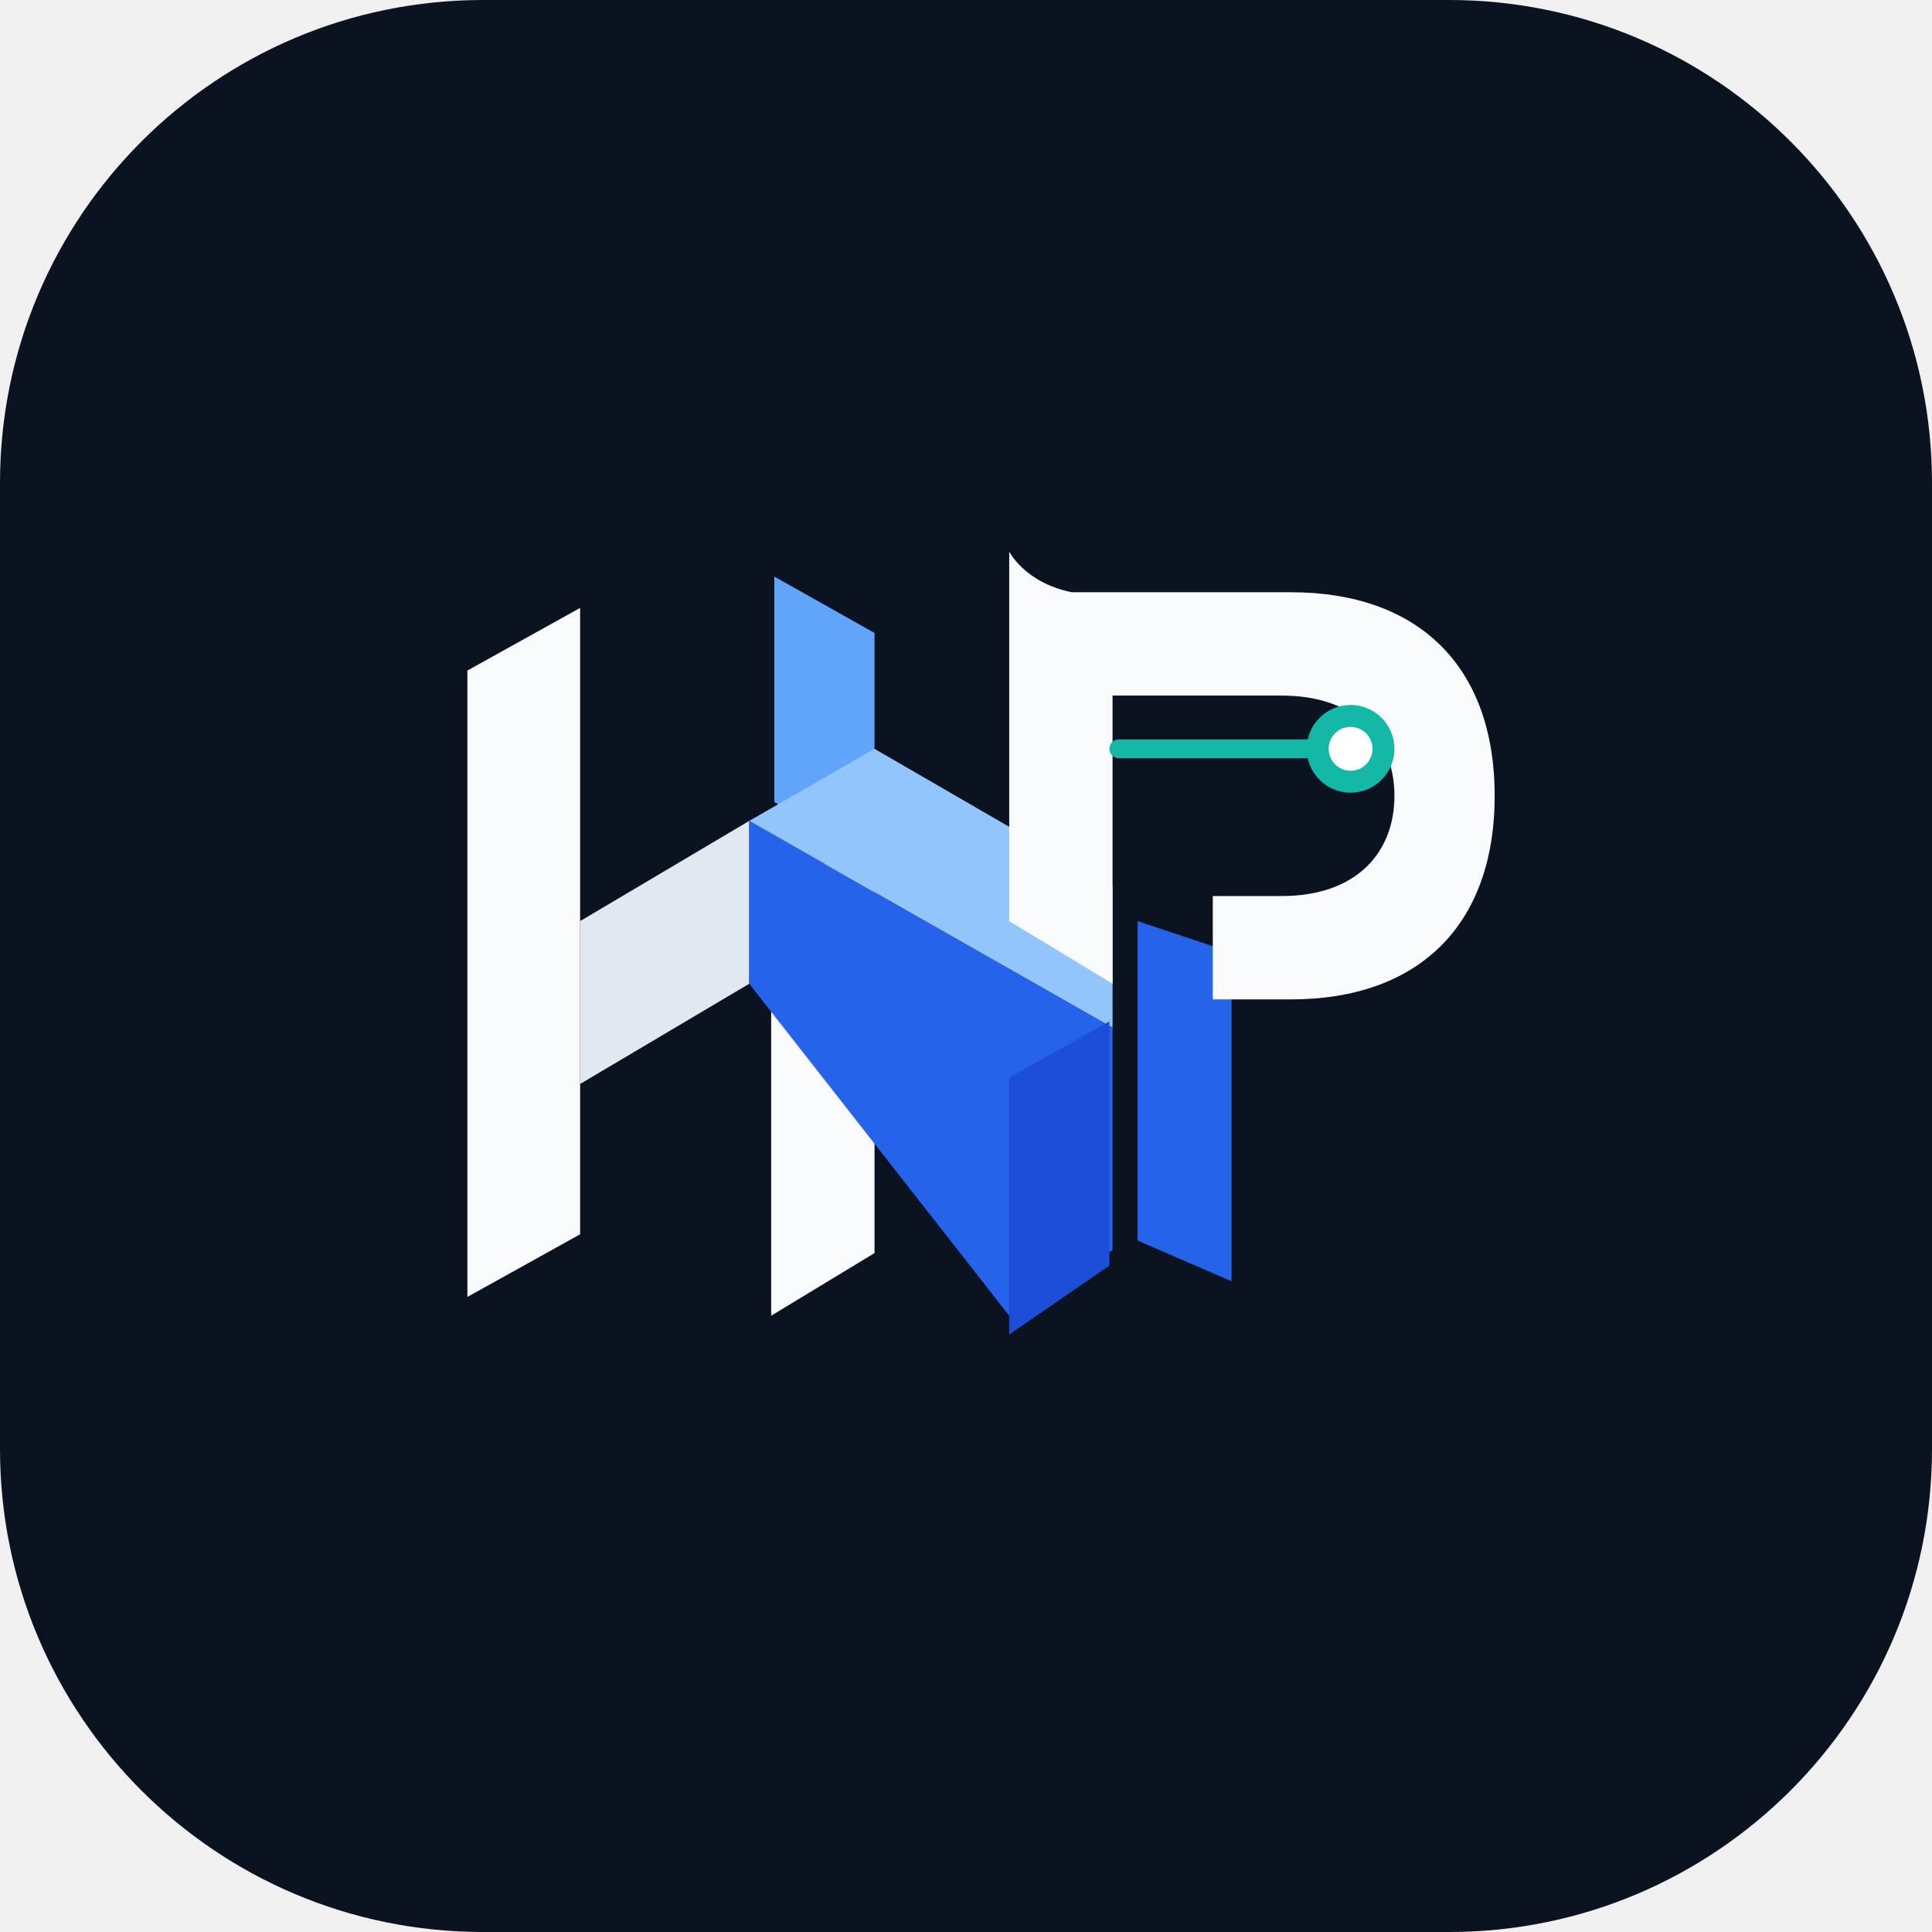
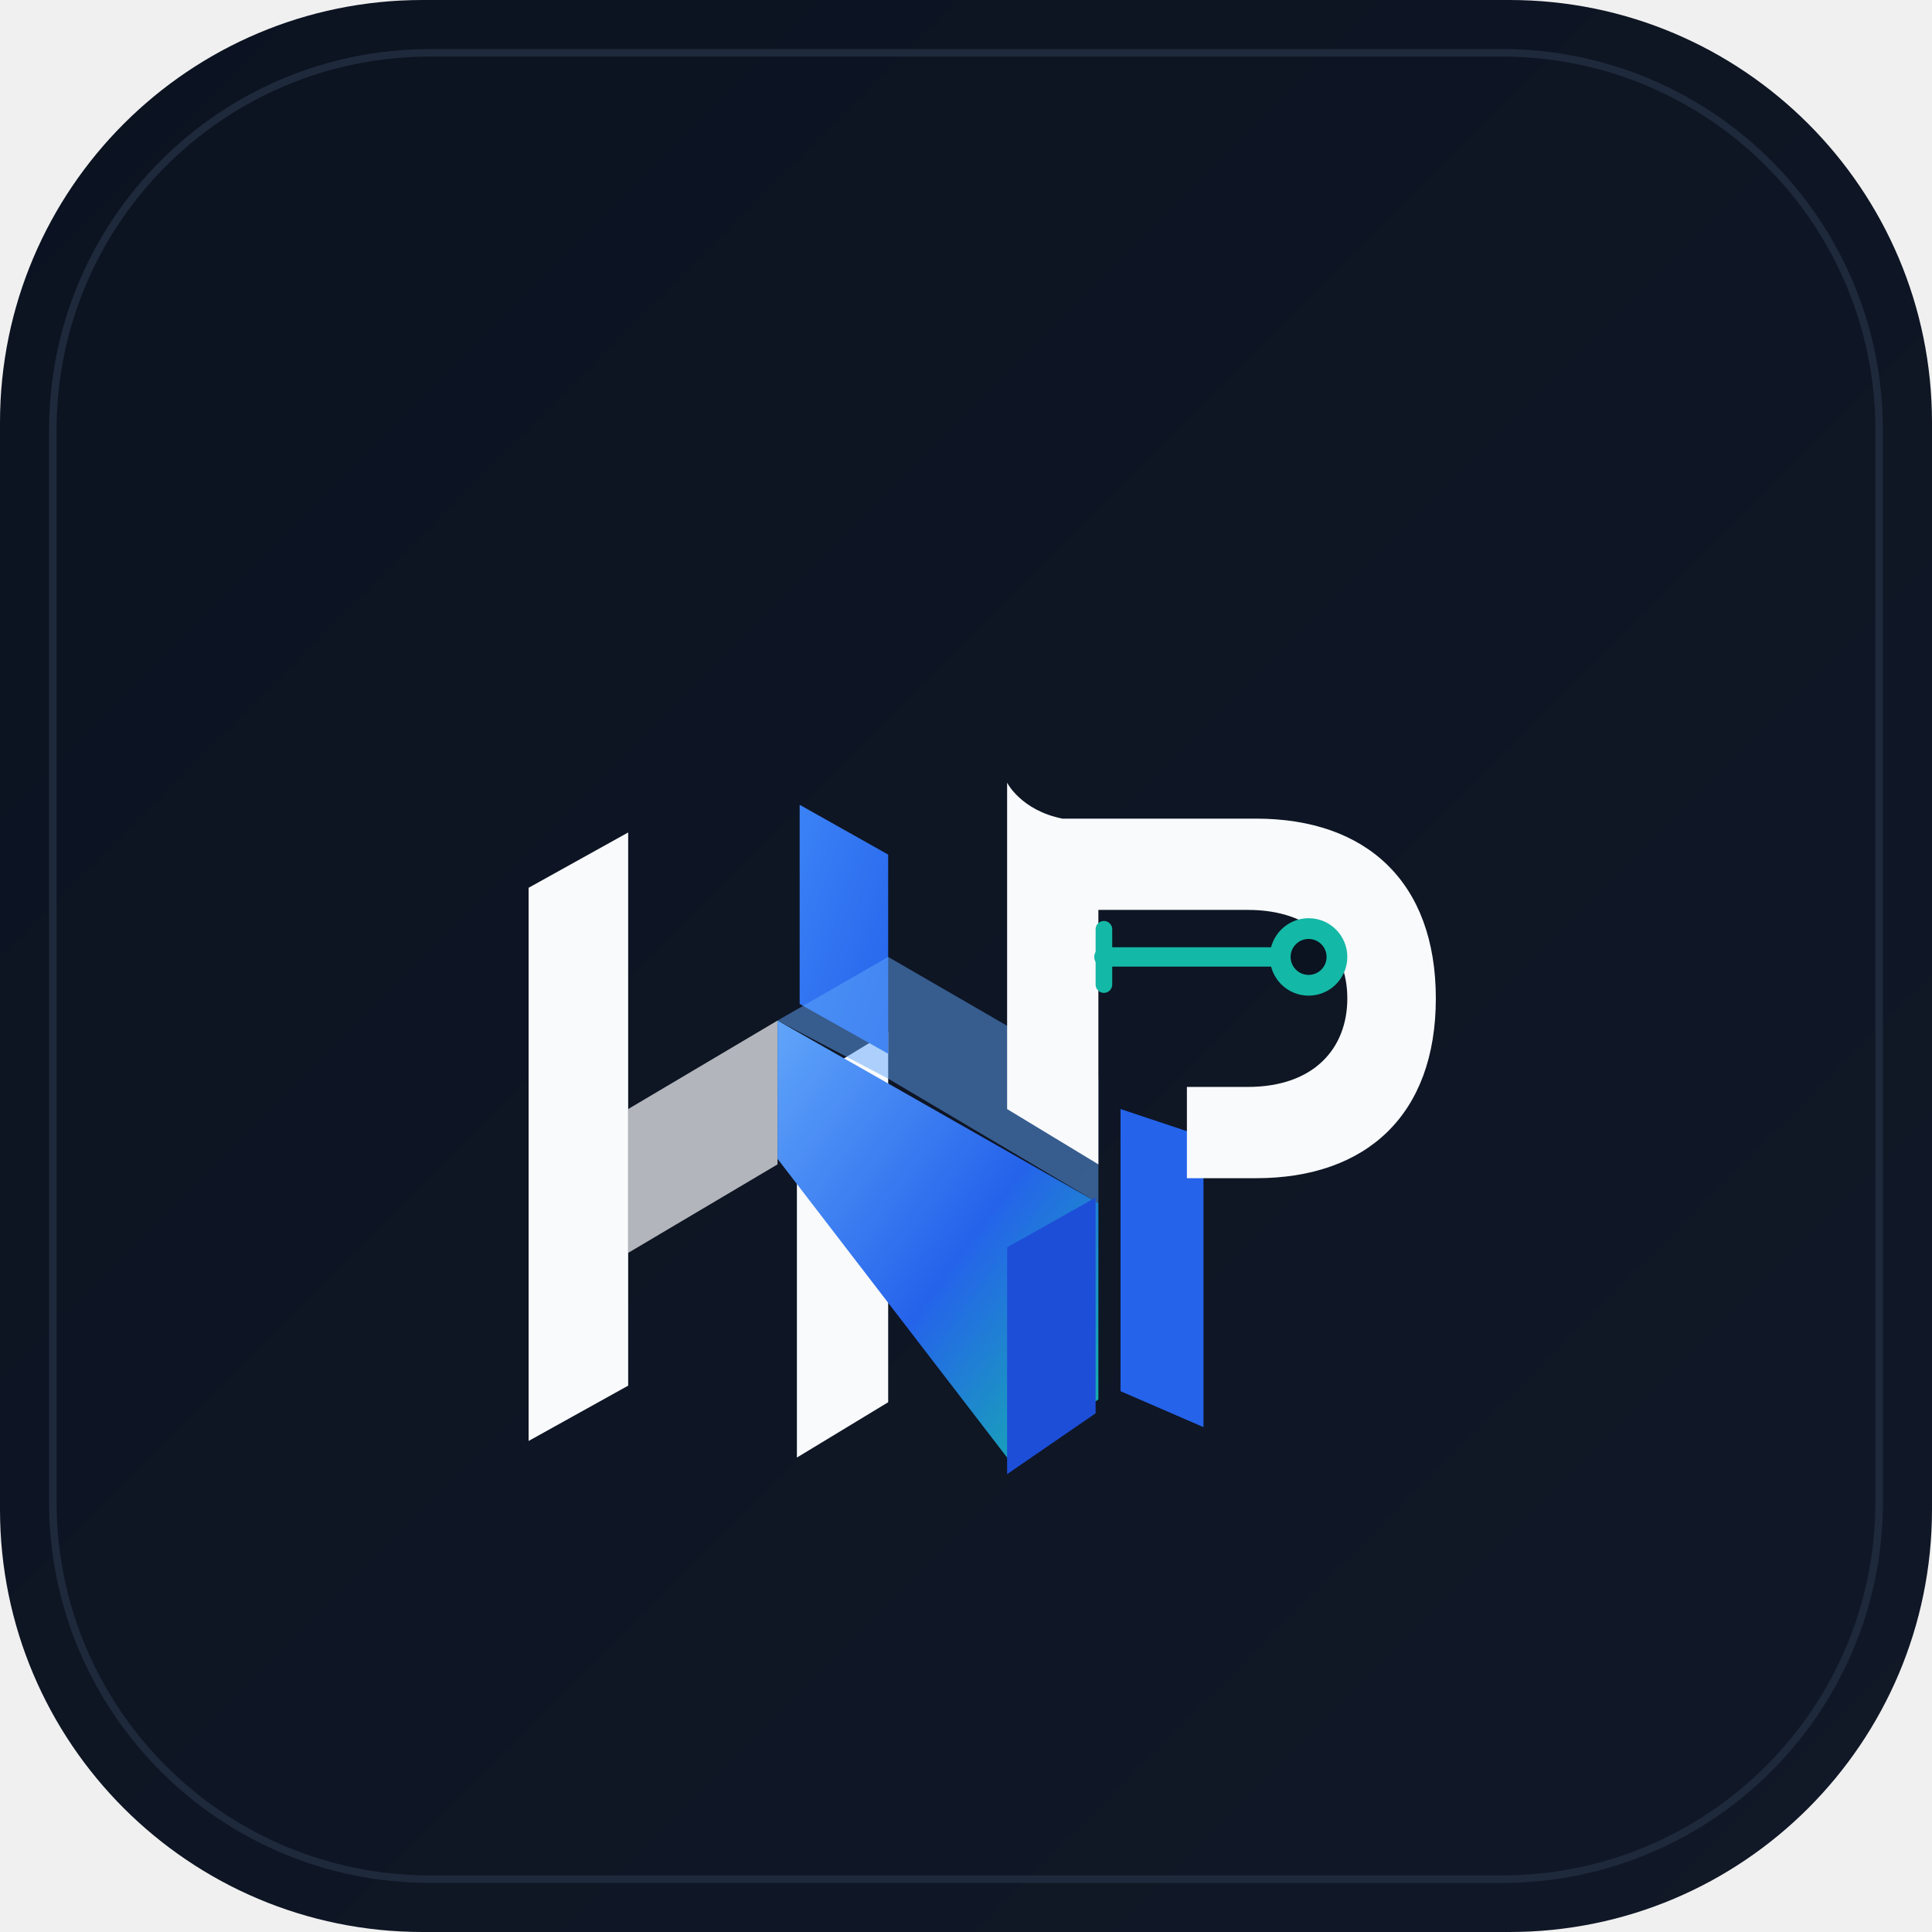
<svg xmlns="http://www.w3.org/2000/svg" viewBox="0 0 512 512" fill="none">
-   <rect width="512" height="512" rx="128" fill="#0B1220" />
-   <g transform="translate(6, 20) scale(0.83)">
-     <path d="M 142 190 L 178 170 L 178 370 L 142 390 Z" fill="#F8FAFC" />
-     <path d="M 178 270 L 232 238 L 232 290 L 178 322 Z" fill="#E2E8F0" />
-     <path d="M 239 262 L 272 242 L 272 376 L 239 396 Z" fill="#F8FAFC" />
-     <path d="M 240 160 L 272 178 L 272 250 L 240 232 Z" fill="#60A5FA" />
-     <path d="M 232 238 L 348 304 L 348 375 L 315 396 L 232 290 Z" fill="#2563EB" />
-     <path d="M 232 238 L 272 215 L 348 259 L 348 304 Z" fill="#93C5FD" />
-     <path d="M 315 320 L 347 302 L 347 380 L 315 402 Z" fill="#1D4ED8" />
-     <path d="M 356 270 L 386 280 L 386 385 L 356 372 Z" fill="#2563EB" />
-     <path d="M 315 152 C 315 152 320 162 335 165 L 405 165 C 445 165 470 188 470 230 C 470 272 445 295 405 295 L 380 295 L 380 262 L 402 262 C 426 262 438 248 438 230 C 438 212 426 198 402 198 L 348 198 L 348 290 L 315 270 Z" fill="#F8FAFC" />
-     <path d="M 350 215 L 415 215" stroke="#14B8A6" stroke-width="6" stroke-linecap="round" />
+   <defs>
+     <linearGradient id="bg" x1="0" y1="0" x2="1" y2="1">
+       <stop offset="0%" stop-color="#0B1220" />
+       <stop offset="100%" stop-color="#111827" />
+     </linearGradient>
+     <linearGradient id="blue" x1="0" y1="0" x2="1" y2="1">
+       <stop offset="0%" stop-color="#3B82F6" />
+       <stop offset="100%" stop-color="#2563EB" />
+     </linearGradient>
+     <linearGradient id="ribbon" x1="0" y1="0" x2="1" y2="1">
+       <stop offset="0%" stop-color="#60A5FA" />
+       <stop offset="55%" stop-color="#2563EB" />
+       <stop offset="100%" stop-color="#14B8A6" />
+     </linearGradient>
+   </defs>
+   <rect width="512" height="512" rx="112" fill="url(#bg)" />
+   <rect x="14" y="14" width="484" height="484" rx="100" fill="none" stroke="#1E293B" stroke-width="2" />
+   <g transform="translate(36, 96) scale(0.733)">
+     <path d="M142 190 178 170v200l-36 20Z" fill="#F8FAFC" />
+     <path d="M178 270 232 238v52l-54 32Z" fill="#F8FAFC" opacity="0.7" />
+     <path d="M239 262 272 242v134l-33 20Z" fill="#F8FAFC" />
+     <path d="M240 160 272 178v72l-32-18Z" fill="url(#blue)" />
+     <path d="M232 238 348 304v71l-33 21-83-108Z" fill="url(#ribbon)" />
+     <path d="M232 238 272 215l76 44v45l-76-45Z" fill="#60A5FA" opacity="0.5" />
+     <path d="M315 320 347 302v78l-32 22Z" fill="#1D4ED8" />
+     <path d="M356 270 386 280v105l-30-13Z" fill="#2563EB" />
+     <path d="M315 152c0 0 5 10 20 13l70 0c40 0 65 23 65 65s-25 65-65 65h-25v-33h22c24 0 36-14 36-32s-12-32-36-32h-54v92l-33-20Z" fill="#F8FAFC" />
+     <path d="M350 215h65" stroke="#14B8A6" stroke-width="7" stroke-linecap="round" />
+     <path d="M350 205v20" stroke="#14B8A6" stroke-width="6" stroke-linecap="round" />
    <circle cx="424" cy="215" r="14" fill="#14B8A6" />
-     <circle cx="424" cy="215" r="7" fill="#FFFFFF" />
+     <circle cx="424" cy="215" r="6.5" fill="#0B1220" />
  </g>
</svg>
